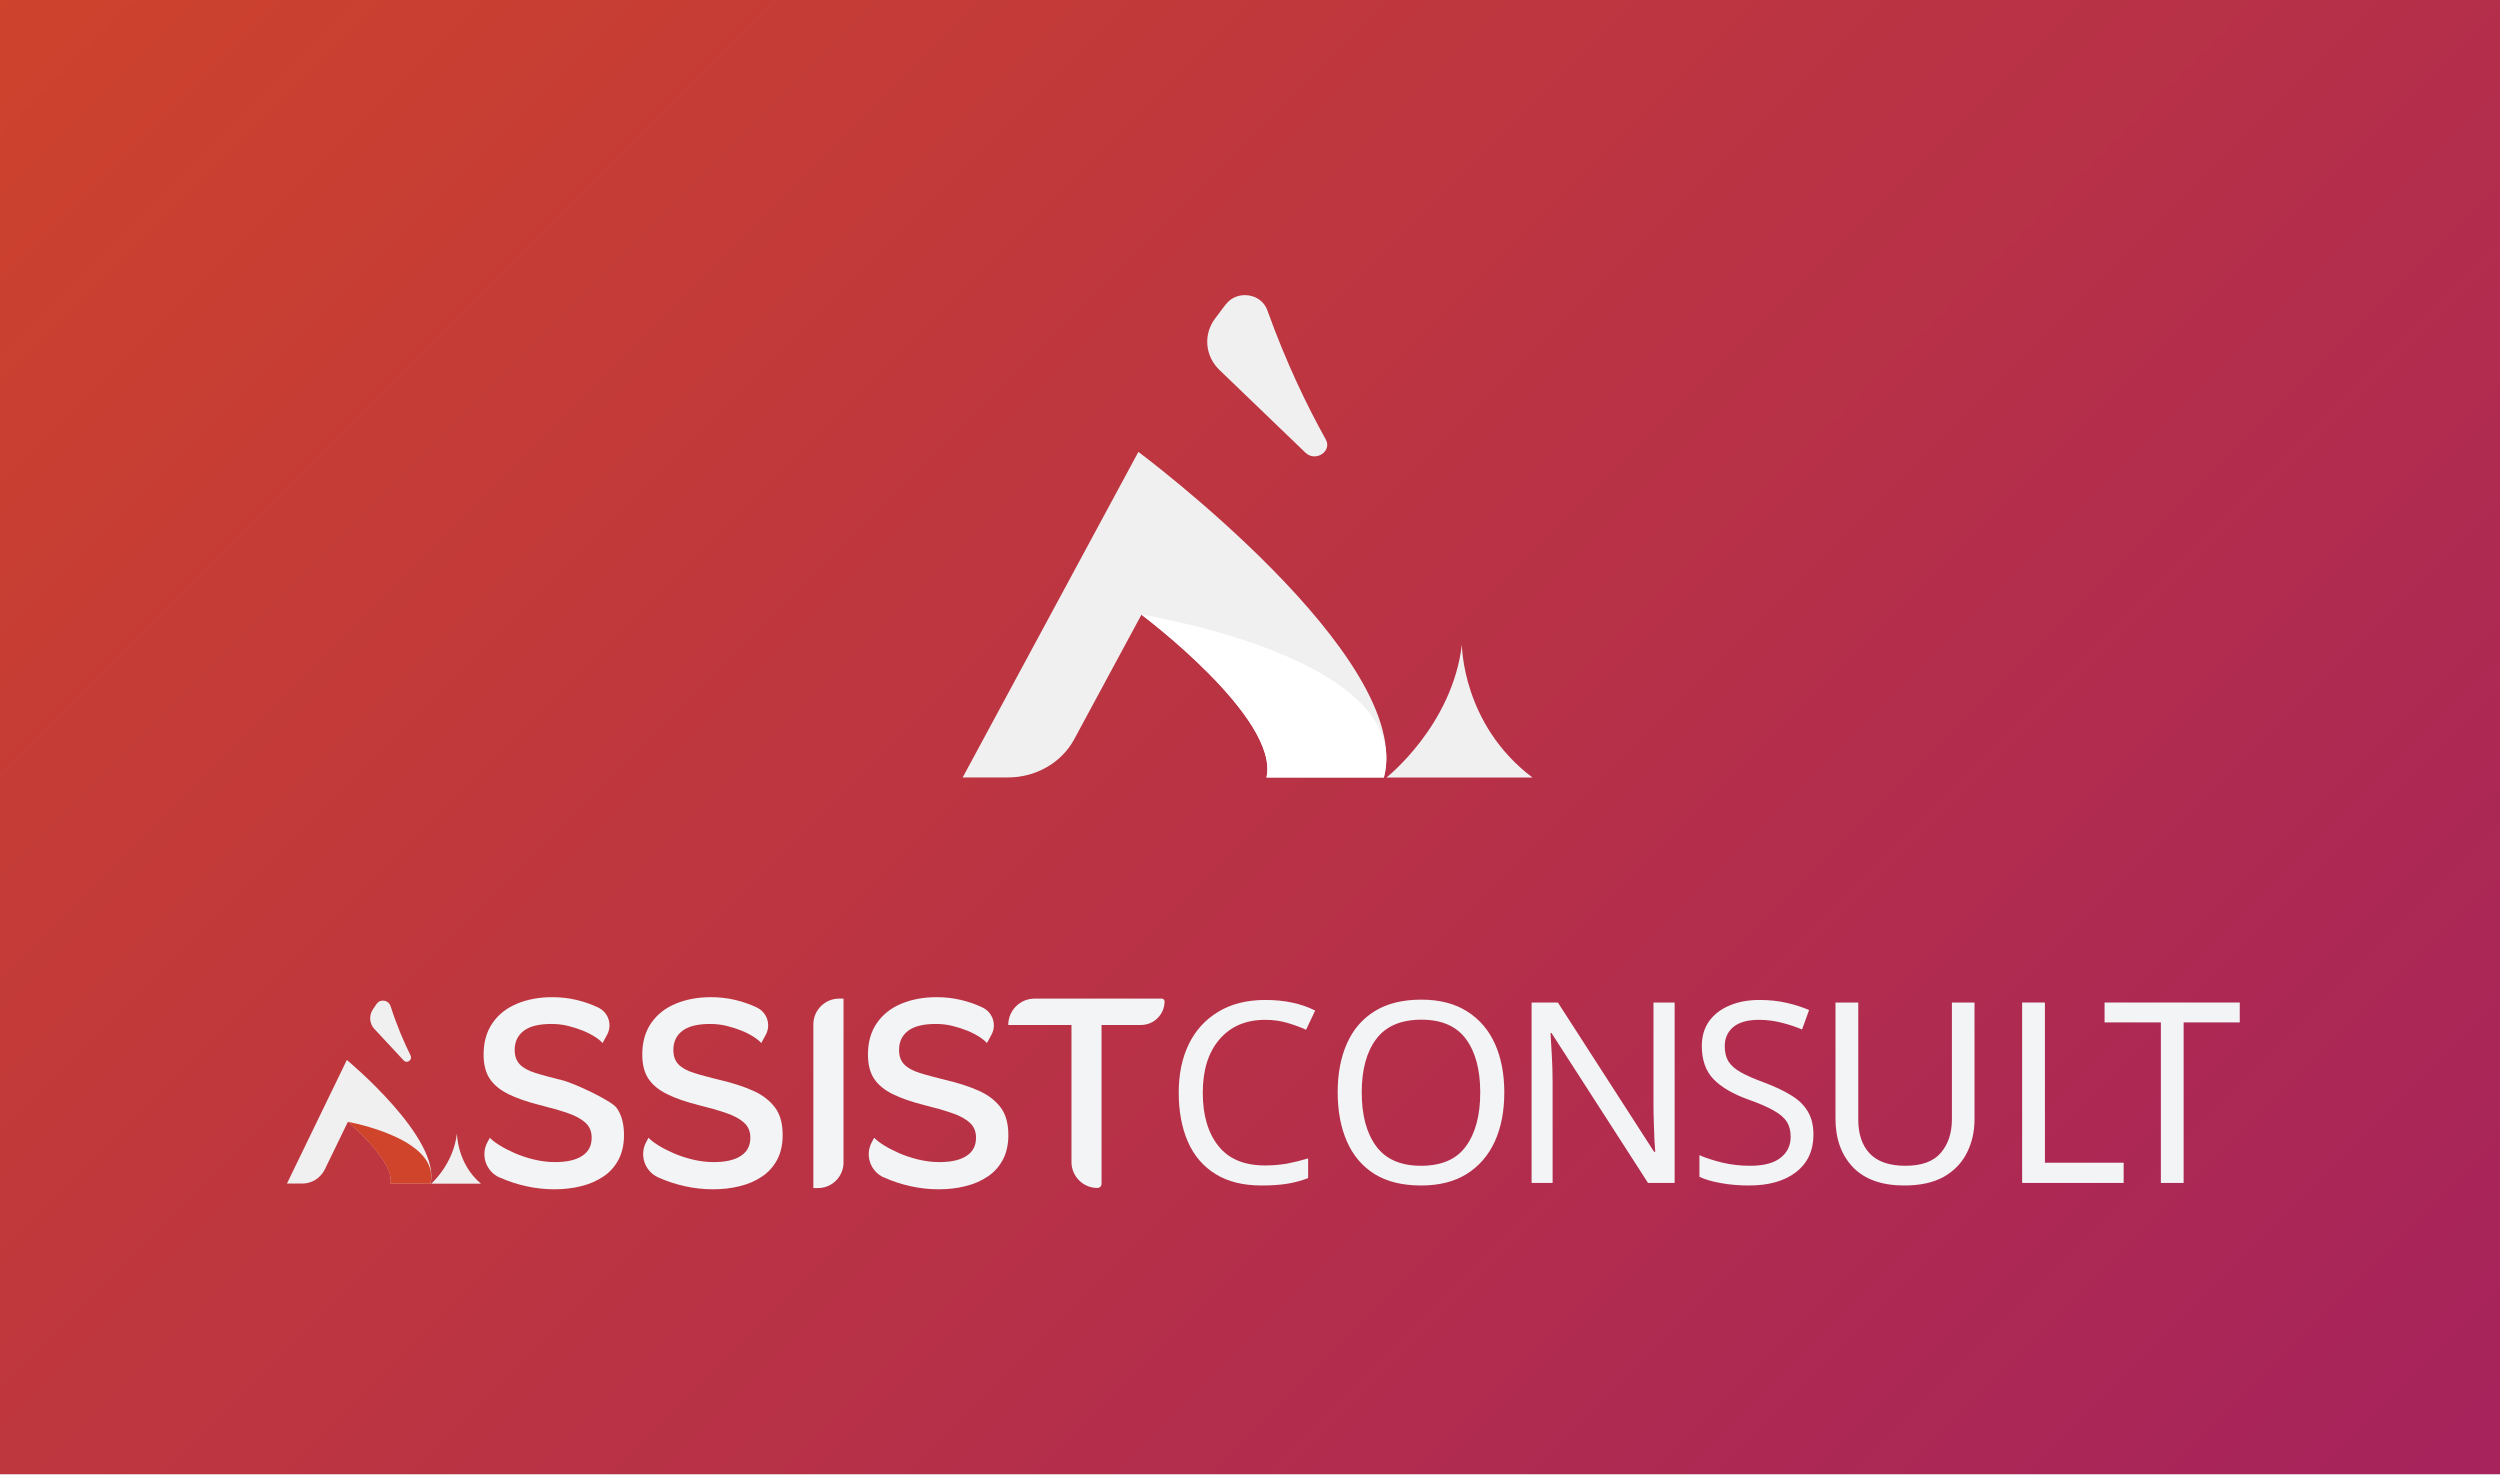
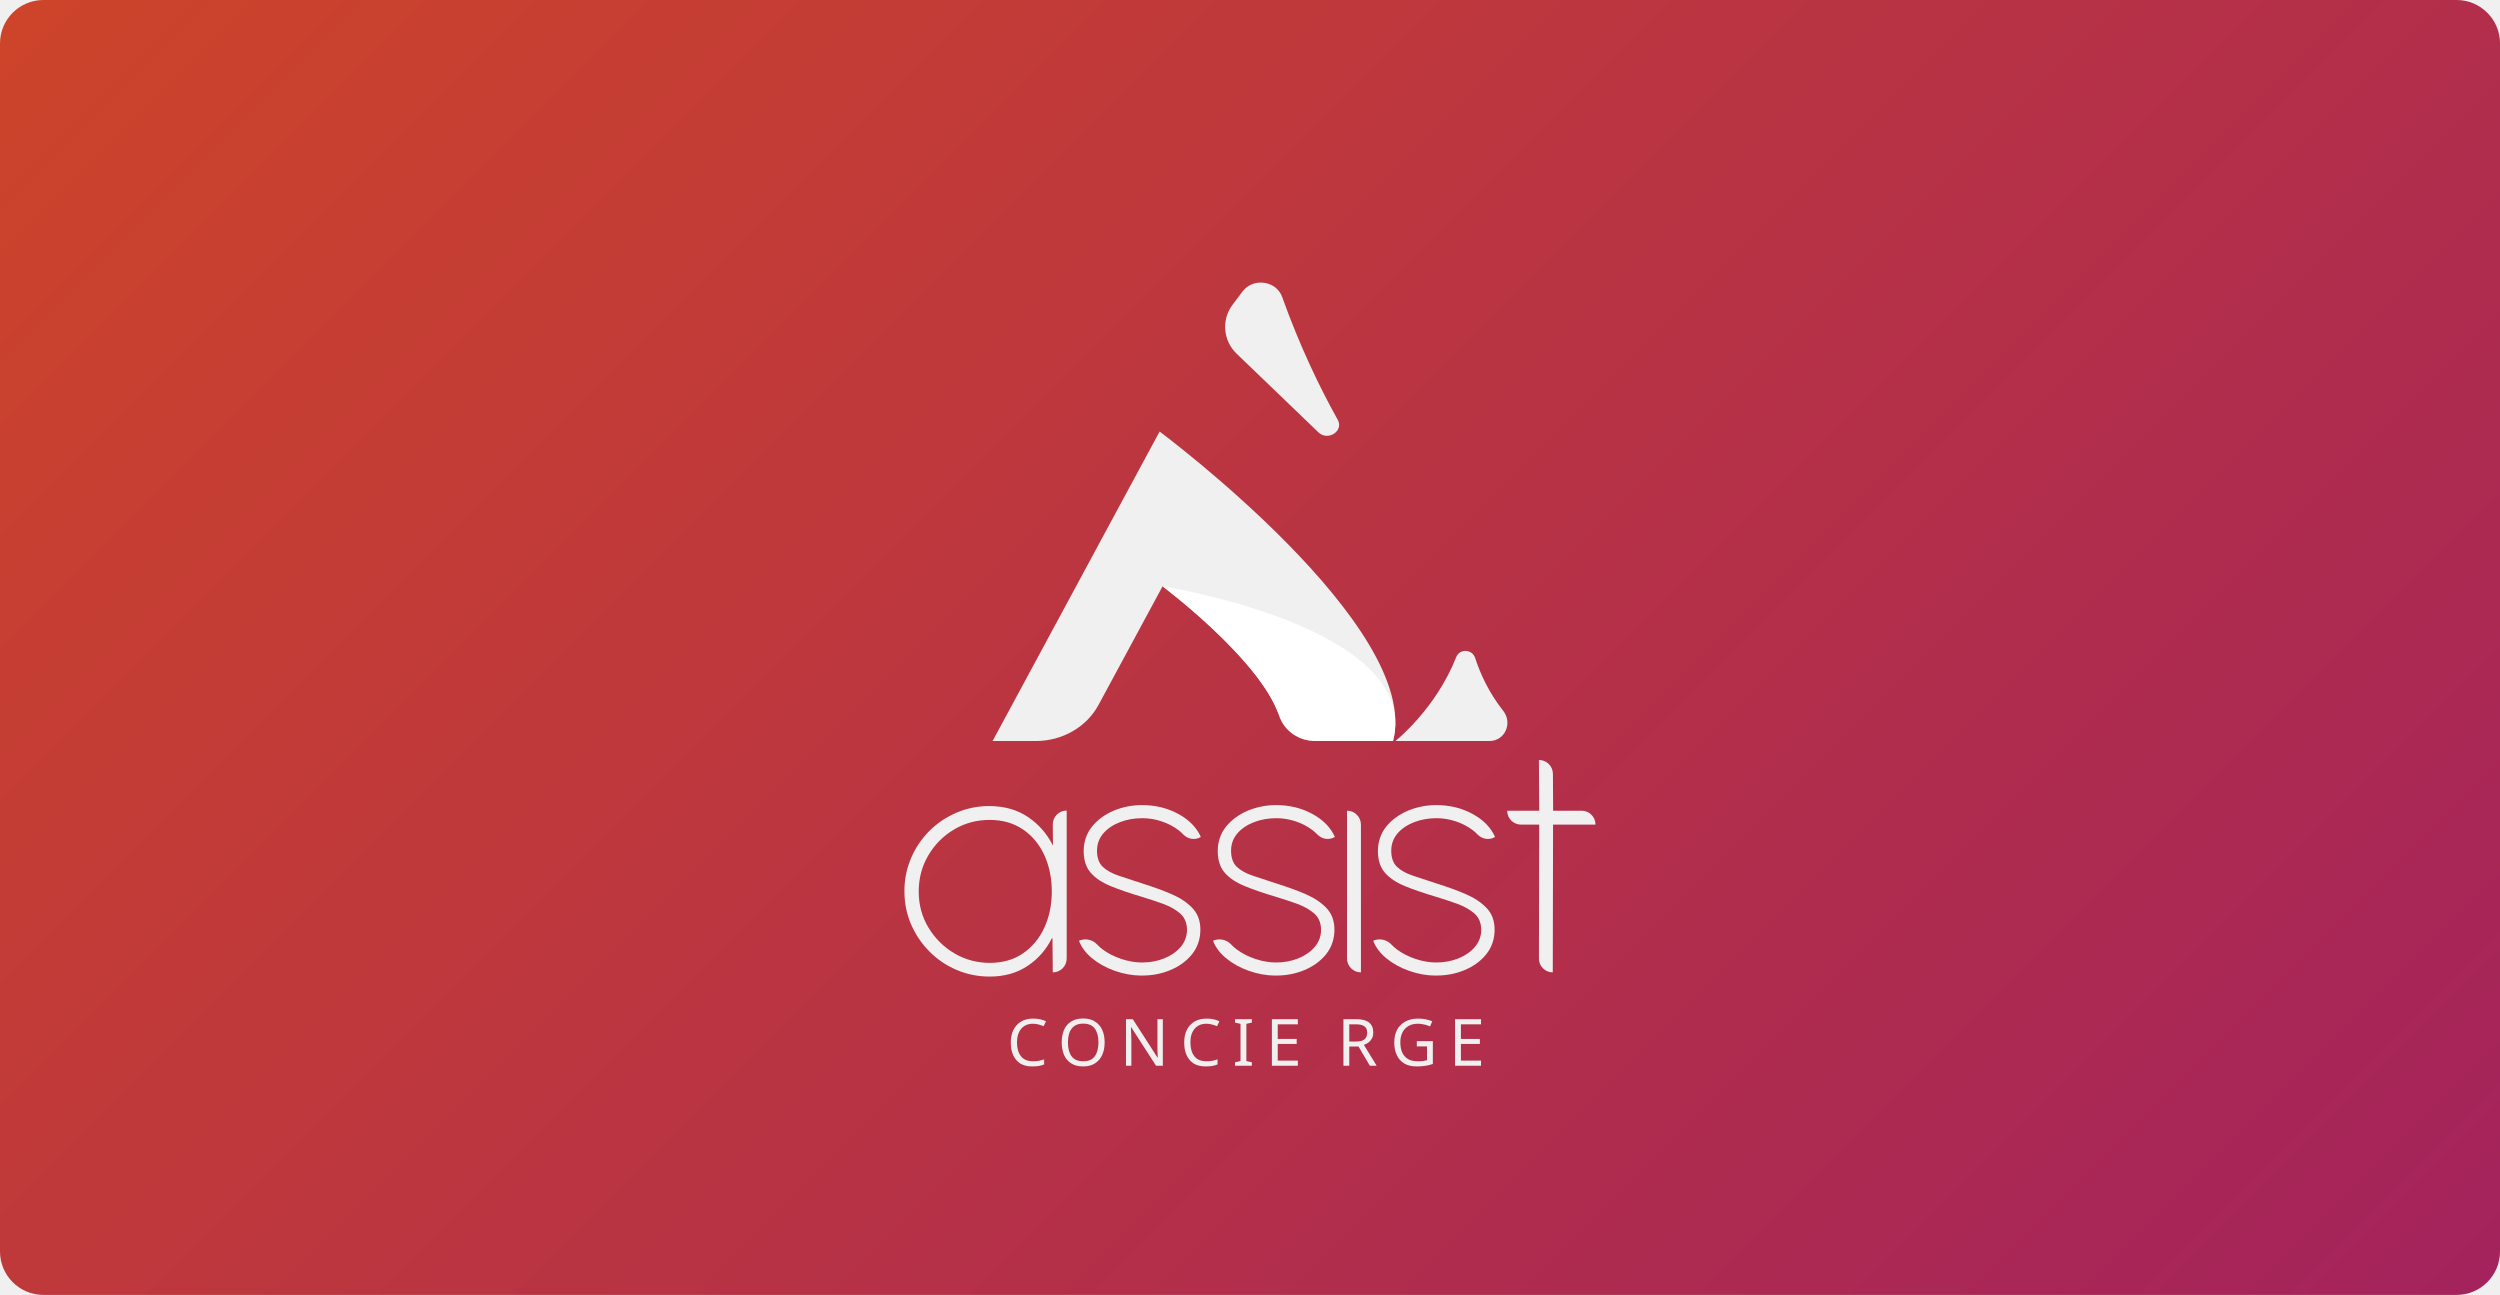
- <svg xmlns="http://www.w3.org/2000/svg" id="Layer_2" data-name="Layer 2" viewBox="0 0 243.59 143.64">
+ <svg xmlns="http://www.w3.org/2000/svg" id="Layer_2" data-name="Layer 2" viewBox="0 0 334 173">
  <defs>
    <style>
      .cls-1 {
-         font-family: RalewayRoman-Light, Raleway;
-         font-size: 24.63px;
-         font-variation-settings: 'wght' 300;
-         font-weight: 300;
+         letter-spacing: .15em;
      }

-       .cls-1, .cls-2 {
-         fill: #f3f4f5;
+       .cls-2 {
+         font-family: JosefinSansRoman-Medium, 'Josefin Sans';
+         font-size: 8.7px;
+         font-variation-settings: 'wght' 500;
+         font-weight: 500;
      }

-       .cls-3 {
-         letter-spacing: -.08em;
-       }
- 
-       .cls-2, .cls-4, .cls-5, .cls-6, .cls-7 {
-         stroke-width: 0px;
+       .cls-2, .cls-3 {
+         fill: #f1f0f1;
      }

      .cls-4 {
-         fill: #cf442a;
+         fill: url(#New_Gradient_Swatch_2);
      }

-       .cls-8 {
-         letter-spacing: -.06em;
+       .cls-4, .cls-5, .cls-3 {
+         stroke-width: 0px;
      }

      .cls-5 {
        fill: #fff;
      }

      .cls-6 {
-         fill: url(#New_Gradient_Swatch_1);
-       }
- 
-       .cls-7 {
-         fill: #f1f0f1;
-       }
- 
-       .cls-9 {
-         letter-spacing: -.17em;
-       }
- 
-       .cls-10 {
-         letter-spacing: -.05em;
+         letter-spacing: .17em;
      }
    </style>
-     <linearGradient id="New_Gradient_Swatch_1" data-name="New Gradient Swatch 1" x1="216.89" y1="166.91" x2="16.47" y2="-33.5" gradientUnits="userSpaceOnUse">
-       <stop offset="0" stop-color="#a6235c" />
-       <stop offset="1" stop-color="#cf442a" />
+     <linearGradient id="New_Gradient_Swatch_2" data-name="New Gradient Swatch 2" x1="292.05" y1="211.55" x2="41.95" y2="-38.55" gradientUnits="userSpaceOnUse">
+       <stop offset="0" stop-color="#a4235c" />
+       <stop offset="1" stop-color="#cd442a" />
    </linearGradient>
  </defs>
  <g id="SLIDE_3" data-name="SLIDE 3">
-     <rect class="cls-6" width="243.59" height="143.64" />
+     <rect class="cls-4" width="334" height="173" rx="5.8" ry="5.8" />
    <g>
-       <g>
-         <path class="cls-7" d="M119.42,29.67l-1.03,1.37c-1.16,1.55-.98,3.65.43,5.01l8.38,8.06c.98.94,2.62-.14,1.98-1.29-1.85-3.32-3.88-7.53-5.7-12.6-.6-1.67-2.98-1.99-4.05-.55Z" />
-         <path class="cls-7" d="M142.44,62.81c-.94,7.91-7.35,12.95-7.35,12.95h14.23c-6.88-5.18-6.88-12.95-6.88-12.95Z" />
-         <path class="cls-7" d="M110.92,44.03l-17.12,31.72h4.42c2.72,0,5.2-1.43,6.43-3.69l6.57-12.17s13.48,10.08,12.18,15.86h11.44c3.05-11.65-23.92-31.72-23.92-31.72Z" />
-         <path class="cls-5" d="M111.22,59.89s13.48,10.08,12.18,15.86h11.44c3.05-11.65-23.62-15.86-23.62-15.86Z" />
-       </g>
-       <g>
-         <g>
-           <path class="cls-2" d="M58.72,101.64c-.16-.19-.4-.39-.74-.61-.34-.22-.73-.42-1.17-.6-.44-.18-.93-.34-1.46-.47-.53-.13-1.07-.19-1.62-.19-1.21,0-2.11.22-2.7.67-.59.45-.88,1.07-.88,1.86,0,.59.16,1.05.49,1.4.33.35.84.63,1.52.84.68.22,1.53.44,2.53.69,1.26.29,4.87,2.02,5.37,2.69s.74,1.57.74,2.69c0,.91-.18,1.71-.53,2.38-.36.67-.84,1.22-1.47,1.64-.62.42-1.34.74-2.16.94-.81.21-1.69.31-2.63.31s-1.83-.1-2.74-.3-1.78-.49-2.6-.86h-.02c-1.31-.6-1.84-2.18-1.15-3.44l.23-.42c.21.23.53.47.96.74.43.27.93.52,1.49.77.56.24,1.18.45,1.85.61.67.16,1.35.25,2.04.25,1.16,0,2.05-.2,2.66-.61.62-.4.92-.99.92-1.77,0-.6-.2-1.09-.61-1.46-.41-.37-.99-.69-1.74-.94-.75-.26-1.66-.52-2.72-.78-1.21-.31-2.23-.66-3.04-1.06-.81-.4-1.42-.9-1.82-1.5-.4-.6-.6-1.39-.6-2.36,0-1.21.29-2.23.87-3.07.58-.84,1.38-1.47,2.4-1.89,1.02-.42,2.16-.63,3.41-.63.83,0,1.62.09,2.38.27.75.18,1.46.43,2.11.74h0c1,.48,1.39,1.69.86,2.66l-.43.79Z" />
-           <path class="cls-2" d="M74.18,101.64c-.16-.19-.4-.39-.74-.61-.34-.22-.73-.42-1.17-.6-.44-.18-.93-.34-1.46-.47-.53-.13-1.07-.19-1.62-.19-1.21,0-2.11.22-2.7.67-.59.45-.88,1.07-.88,1.86,0,.59.16,1.05.49,1.4.33.35.84.63,1.52.84.68.22,1.53.44,2.53.69,1.26.29,2.35.65,3.26,1.06.91.41,1.61.96,2.11,1.63s.74,1.57.74,2.69c0,.91-.18,1.71-.53,2.38-.36.67-.84,1.22-1.47,1.64-.62.42-1.34.74-2.16.94-.81.21-1.69.31-2.63.31s-1.83-.1-2.74-.3-1.78-.49-2.6-.86h0c-1.32-.6-1.85-2.19-1.16-3.46l.22-.4c.21.23.53.47.96.74.43.27.93.52,1.49.77.56.24,1.18.45,1.85.61.67.16,1.35.25,2.04.25,1.16,0,2.05-.2,2.66-.61.62-.4.92-.99.92-1.77,0-.6-.2-1.09-.61-1.46-.41-.37-.99-.69-1.74-.94-.75-.26-1.66-.52-2.72-.78-1.21-.31-2.23-.66-3.04-1.06-.81-.4-1.42-.9-1.82-1.5-.4-.6-.6-1.39-.6-2.36,0-1.21.29-2.23.87-3.07.58-.84,1.38-1.47,2.4-1.89,1.02-.42,2.16-.63,3.41-.63.83,0,1.62.09,2.38.27.75.18,1.46.43,2.11.74h0c1,.48,1.39,1.69.86,2.66l-.43.79Z" />
-           <path class="cls-2" d="M79.25,115.76v-15.95c0-1.38,1.12-2.51,2.51-2.51h.43v15.97c0,1.37-1.11,2.49-2.49,2.49h-.45Z" />
-           <path class="cls-2" d="M96.17,101.64c-.16-.19-.4-.39-.74-.61-.34-.22-.73-.42-1.17-.6-.44-.18-.93-.34-1.46-.47-.53-.13-1.07-.19-1.62-.19-1.21,0-2.11.22-2.7.67-.59.45-.88,1.07-.88,1.86,0,.59.16,1.05.49,1.4.33.35.84.63,1.52.84.68.22,1.53.44,2.53.69,1.26.29,2.35.65,3.26,1.06.91.41,1.61.96,2.11,1.63s.74,1.57.74,2.69c0,.91-.18,1.71-.53,2.38-.36.67-.84,1.22-1.47,1.64-.62.42-1.34.74-2.16.94-.81.21-1.69.31-2.63.31s-1.83-.1-2.74-.3-1.78-.49-2.6-.86h-.02c-1.31-.6-1.84-2.18-1.15-3.44l.22-.41s.01,0,.02,0c.21.22.53.47.95.73.43.27.93.52,1.49.77.56.24,1.18.45,1.85.61.67.16,1.35.25,2.04.25,1.16,0,2.05-.2,2.66-.61.62-.4.92-.99.92-1.77,0-.6-.2-1.09-.61-1.46-.41-.37-.99-.69-1.74-.94-.75-.26-1.66-.52-2.72-.78-1.21-.31-2.23-.66-3.04-1.06-.81-.4-1.42-.9-1.82-1.5-.4-.6-.6-1.39-.6-2.36,0-1.21.29-2.23.87-3.07.58-.84,1.38-1.47,2.4-1.89,1.02-.42,2.16-.63,3.41-.63.83,0,1.62.09,2.38.27.75.18,1.46.43,2.11.74h0c1,.48,1.39,1.69.86,2.66l-.43.79Z" />
-           <path class="cls-2" d="M111.16,99.87h-3.83v15.48c0,.22-.18.4-.4.4h0c-1.4,0-2.53-1.13-2.53-2.53v-13.35h-6.16c0-1.42,1.15-2.57,2.57-2.57h8.74s3.65,0,3.65,0c.15,0,.27.12.27.27h0c0,1.27-1.03,2.3-2.3,2.3Z" />
-         </g>
-         <text class="cls-1" transform="translate(113.35 115.26)">
-           <tspan class="cls-8" x="0" y="0">C</tspan>
-           <tspan class="cls-10" x="15.49" y="0">ONSU</tspan>
-           <tspan class="cls-9" x="81.29" y="0">L</tspan>
-           <tspan class="cls-3" x="91.46" y="0">T</tspan>
-         </text>
-         <g>
-           <path class="cls-7" d="M36.68,97.84l-.35.52c-.4.59-.33,1.39.15,1.9l2.85,3.06c.33.36.89-.05.67-.49-.63-1.26-1.32-2.86-1.94-4.78-.2-.63-1.01-.76-1.38-.21Z" />
-           <path class="cls-7" d="M44.52,110.42c-.32,3-2.5,4.91-2.5,4.91h4.84c-2.34-1.96-2.34-4.91-2.34-4.91Z" />
-           <path class="cls-7" d="M33.79,103.29l-5.83,12.03h1.51c.93,0,1.77-.54,2.19-1.4l2.24-4.62s4.59,3.83,4.15,6.02h3.9c1.04-4.42-8.14-12.03-8.14-12.03Z" />
-           <path class="cls-4" d="M33.89,109.31s4.59,3.83,4.15,6.02h3.9c1.04-4.42-8.04-6.02-8.04-6.02Z" />
-         </g>
-       </g>
+       <path class="cls-3" d="M166,38.94l-1.34,1.79c-1.49,1.99-1.26,4.77.53,6.5l10.95,10.53c1.27,1.22,3.42-.18,2.58-1.68-2.42-4.33-5.06-9.81-7.43-16.42-.78-2.17-3.88-2.6-5.28-.72Z" />
+       <path class="cls-3" d="M194.55,87.79c-2.76,6.99-8.13,11.21-8.13,11.21h12.55c2.09,0,3.15-2.39,1.86-4.03-1.9-2.41-3.05-4.91-3.75-7.06-.39-1.2-2.06-1.29-2.53-.12Z" />
+       <path class="cls-3" d="M154.92,57.66l-22.31,41.34h5.77c3.54,0,6.78-1.86,8.38-4.82l8.56-15.85s12.2,9.13,15.29,16.52c1.02,2.44,3.25,4.15,5.89,4.15h9.61c3.97-15.19-31.18-41.34-31.18-41.34Z" />
+       <path class="cls-5" d="M155.31,78.33s13.06,9.77,15.58,17.29c.68,2.04,2.63,3.38,4.78,3.38h10.43c3.97-15.19-30.79-20.67-30.79-20.67Z" />
    </g>
+     <g>
+       <path class="cls-3" d="M142.51,108.31h0v19.74c0,1.03-.83,1.86-1.86,1.86h0l-.04-4.52s-.06-.06-.09-.02c-.75,1.49-1.8,2.71-3.18,3.64-1.43.97-3.13,1.46-5.12,1.46-1.57,0-3.04-.3-4.42-.89-1.38-.59-2.59-1.41-3.63-2.46-1.04-1.05-1.86-2.26-2.45-3.63-.59-1.37-.89-2.84-.89-4.43s.3-3.04.89-4.42c.59-1.37,1.4-2.58,2.44-3.62,1.04-1.04,2.24-1.85,3.61-2.44,1.37-.59,2.83-.89,4.38-.89,2.02,0,3.74.49,5.18,1.46,1.44.97,2.56,2.25,3.35,3.83l-.03-2.83c0-1.02.82-1.86,1.84-1.86ZM132.21,128.64c1.76,0,3.25-.43,4.49-1.29,1.24-.86,2.19-2.01,2.84-3.46.66-1.45.98-3.04.98-4.78s-.33-3.4-.99-4.85c-.66-1.45-1.62-2.6-2.86-3.45-1.25-.85-2.73-1.27-4.46-1.27s-3.33.43-4.77,1.29c-1.44.86-2.58,2.01-3.43,3.47-.85,1.45-1.27,3.06-1.27,4.82s.44,3.4,1.32,4.84c.88,1.44,2.03,2.58,3.47,3.42s3,1.26,4.7,1.26Z" />
+       <path class="cls-3" d="M152.48,130.34c-1.21-.01-2.39-.23-3.55-.64-1.16-.41-2.17-.97-3.02-1.67-.86-.71-1.44-1.49-1.76-2.35h0c.83-.36,1.81-.16,2.42.5.21.23.46.45.74.66.74.55,1.59.98,2.54,1.29.95.31,1.86.46,2.72.46,1.05,0,2.03-.18,2.94-.54.89-.35,1.62-.85,2.19-1.5.54-.61.85-1.37.88-2.18.03-.98-.27-1.75-.89-2.31-.6-.53-1.36-.96-2.28-1.3-.92-.33-1.88-.65-2.87-.95-1.61-.48-3-.95-4.16-1.43-1.16-.48-2.05-1.07-2.67-1.79-.62-.72-.93-1.68-.93-2.89s.37-2.34,1.1-3.25c.73-.91,1.7-1.62,2.88-2.13,1.19-.5,2.46-.76,3.81-.76,1.79,0,3.4.39,4.85,1.18,1.45.79,2.45,1.81,3.01,3.08l-.04.02c-.77.45-1.73.26-2.34-.39-.18-.19-.38-.37-.6-.54-.66-.5-1.42-.9-2.27-1.18s-1.7-.42-2.55-.42c-1.07,0-2.06.17-2.98.52-.92.35-1.67.85-2.24,1.5-.57.66-.85,1.44-.85,2.34s.25,1.65.76,2.13c.5.48,1.21.88,2.13,1.19.91.31,2,.67,3.25,1.07,1.34.42,2.59.87,3.76,1.37s2.11,1.12,2.83,1.87c.72.75,1.08,1.72,1.08,2.92s-.37,2.34-1.11,3.26c-.74.92-1.71,1.63-2.92,2.13-1.2.5-2.49.74-3.86.72Z" />
+       <path class="cls-3" d="M170.39,130.34c-1.21-.01-2.39-.23-3.55-.64-1.16-.41-2.17-.97-3.02-1.67-.86-.71-1.44-1.49-1.76-2.35h0c.83-.36,1.81-.16,2.42.5.21.23.46.45.74.66.74.55,1.59.98,2.54,1.29.95.31,1.86.46,2.72.46,1.05,0,2.03-.18,2.94-.54.89-.35,1.62-.85,2.19-1.5.54-.61.85-1.37.88-2.18.03-.98-.27-1.75-.89-2.31-.6-.53-1.36-.96-2.28-1.3-.92-.33-1.88-.65-2.87-.95-1.61-.48-3-.95-4.16-1.43-1.16-.48-2.05-1.07-2.67-1.79-.62-.72-.93-1.68-.93-2.89s.37-2.34,1.1-3.25c.73-.91,1.7-1.62,2.88-2.13,1.19-.5,2.46-.76,3.81-.76,1.79,0,3.4.39,4.85,1.18,1.45.79,2.45,1.81,3.01,3.08l-.04.02c-.77.45-1.73.26-2.34-.39-.18-.19-.38-.37-.6-.54-.66-.5-1.42-.9-2.27-1.18s-1.7-.42-2.55-.42c-1.07,0-2.06.17-2.98.52-.92.35-1.67.85-2.24,1.5-.57.66-.85,1.44-.85,2.34s.25,1.65.76,2.13c.5.48,1.21.88,2.13,1.19.91.31,2,.67,3.25,1.07,1.34.42,2.59.87,3.76,1.37s2.11,1.12,2.83,1.87c.72.75,1.08,1.72,1.08,2.92s-.37,2.34-1.11,3.26c-.74.92-1.71,1.63-2.92,2.13-1.2.5-2.49.74-3.86.72Z" />
+       <path class="cls-3" d="M179.96,108.31h0c1.03,0,1.86.83,1.86,1.86v19.74h0c-1.03,0-1.86-.83-1.86-1.86v-19.74Z" />
+       <path class="cls-3" d="M191.79,130.34c-1.21-.01-2.39-.23-3.55-.64-1.16-.41-2.17-.97-3.02-1.67-.86-.71-1.44-1.49-1.76-2.35h0c.83-.36,1.81-.16,2.42.5.21.23.46.45.74.66.74.55,1.59.98,2.54,1.29.95.31,1.86.46,2.72.46,1.05,0,2.03-.18,2.94-.54.89-.35,1.62-.85,2.19-1.5.54-.61.85-1.37.88-2.18.03-.98-.27-1.75-.89-2.31-.6-.53-1.36-.96-2.28-1.3-.92-.33-1.88-.65-2.87-.95-1.61-.48-3-.95-4.16-1.43-1.16-.48-2.05-1.07-2.67-1.79-.62-.72-.93-1.68-.93-2.89s.37-2.34,1.1-3.25c.73-.91,1.7-1.62,2.88-2.13,1.19-.5,2.46-.76,3.81-.76,1.79,0,3.4.39,4.85,1.18,1.45.79,2.45,1.81,3.01,3.08l-.04.02c-.77.45-1.73.26-2.34-.39-.18-.19-.38-.37-.6-.54-.66-.5-1.42-.9-2.27-1.18s-1.7-.42-2.55-.42c-1.07,0-2.06.17-2.98.52-.92.35-1.67.85-2.24,1.5-.57.66-.85,1.44-.85,2.34s.25,1.65.76,2.13c.5.48,1.21.88,2.13,1.19.91.31,2,.67,3.25,1.07,1.34.42,2.59.87,3.76,1.37s2.11,1.12,2.83,1.87c.72.75,1.08,1.72,1.08,2.92s-.37,2.34-1.11,3.26c-.74.92-1.71,1.63-2.92,2.13-1.2.5-2.49.74-3.86.72Z" />
+       <path class="cls-3" d="M213.15,110.17h-5.66l-.04,19.74h0c-1.03,0-1.86-.83-1.85-1.86l.04-17.88h-2.42c-1.03,0-1.86-.83-1.86-1.86h0s4.28,0,4.28,0l-.04-6.78h0c1.03,0,1.86.83,1.87,1.86l.03,4.92h3.8c1.03,0,1.86.83,1.86,1.86h0Z" />
+     </g>
+     <text class="cls-2" transform="translate(134.51 142.38)">
+       <tspan class="cls-6" x="0" y="0">CONCIE</tspan>
+       <tspan class="cls-1" x="44.13" y="0">R</tspan>
+       <tspan class="cls-6" x="51.23" y="0">GE</tspan>
+     </text>
  </g>
</svg>
